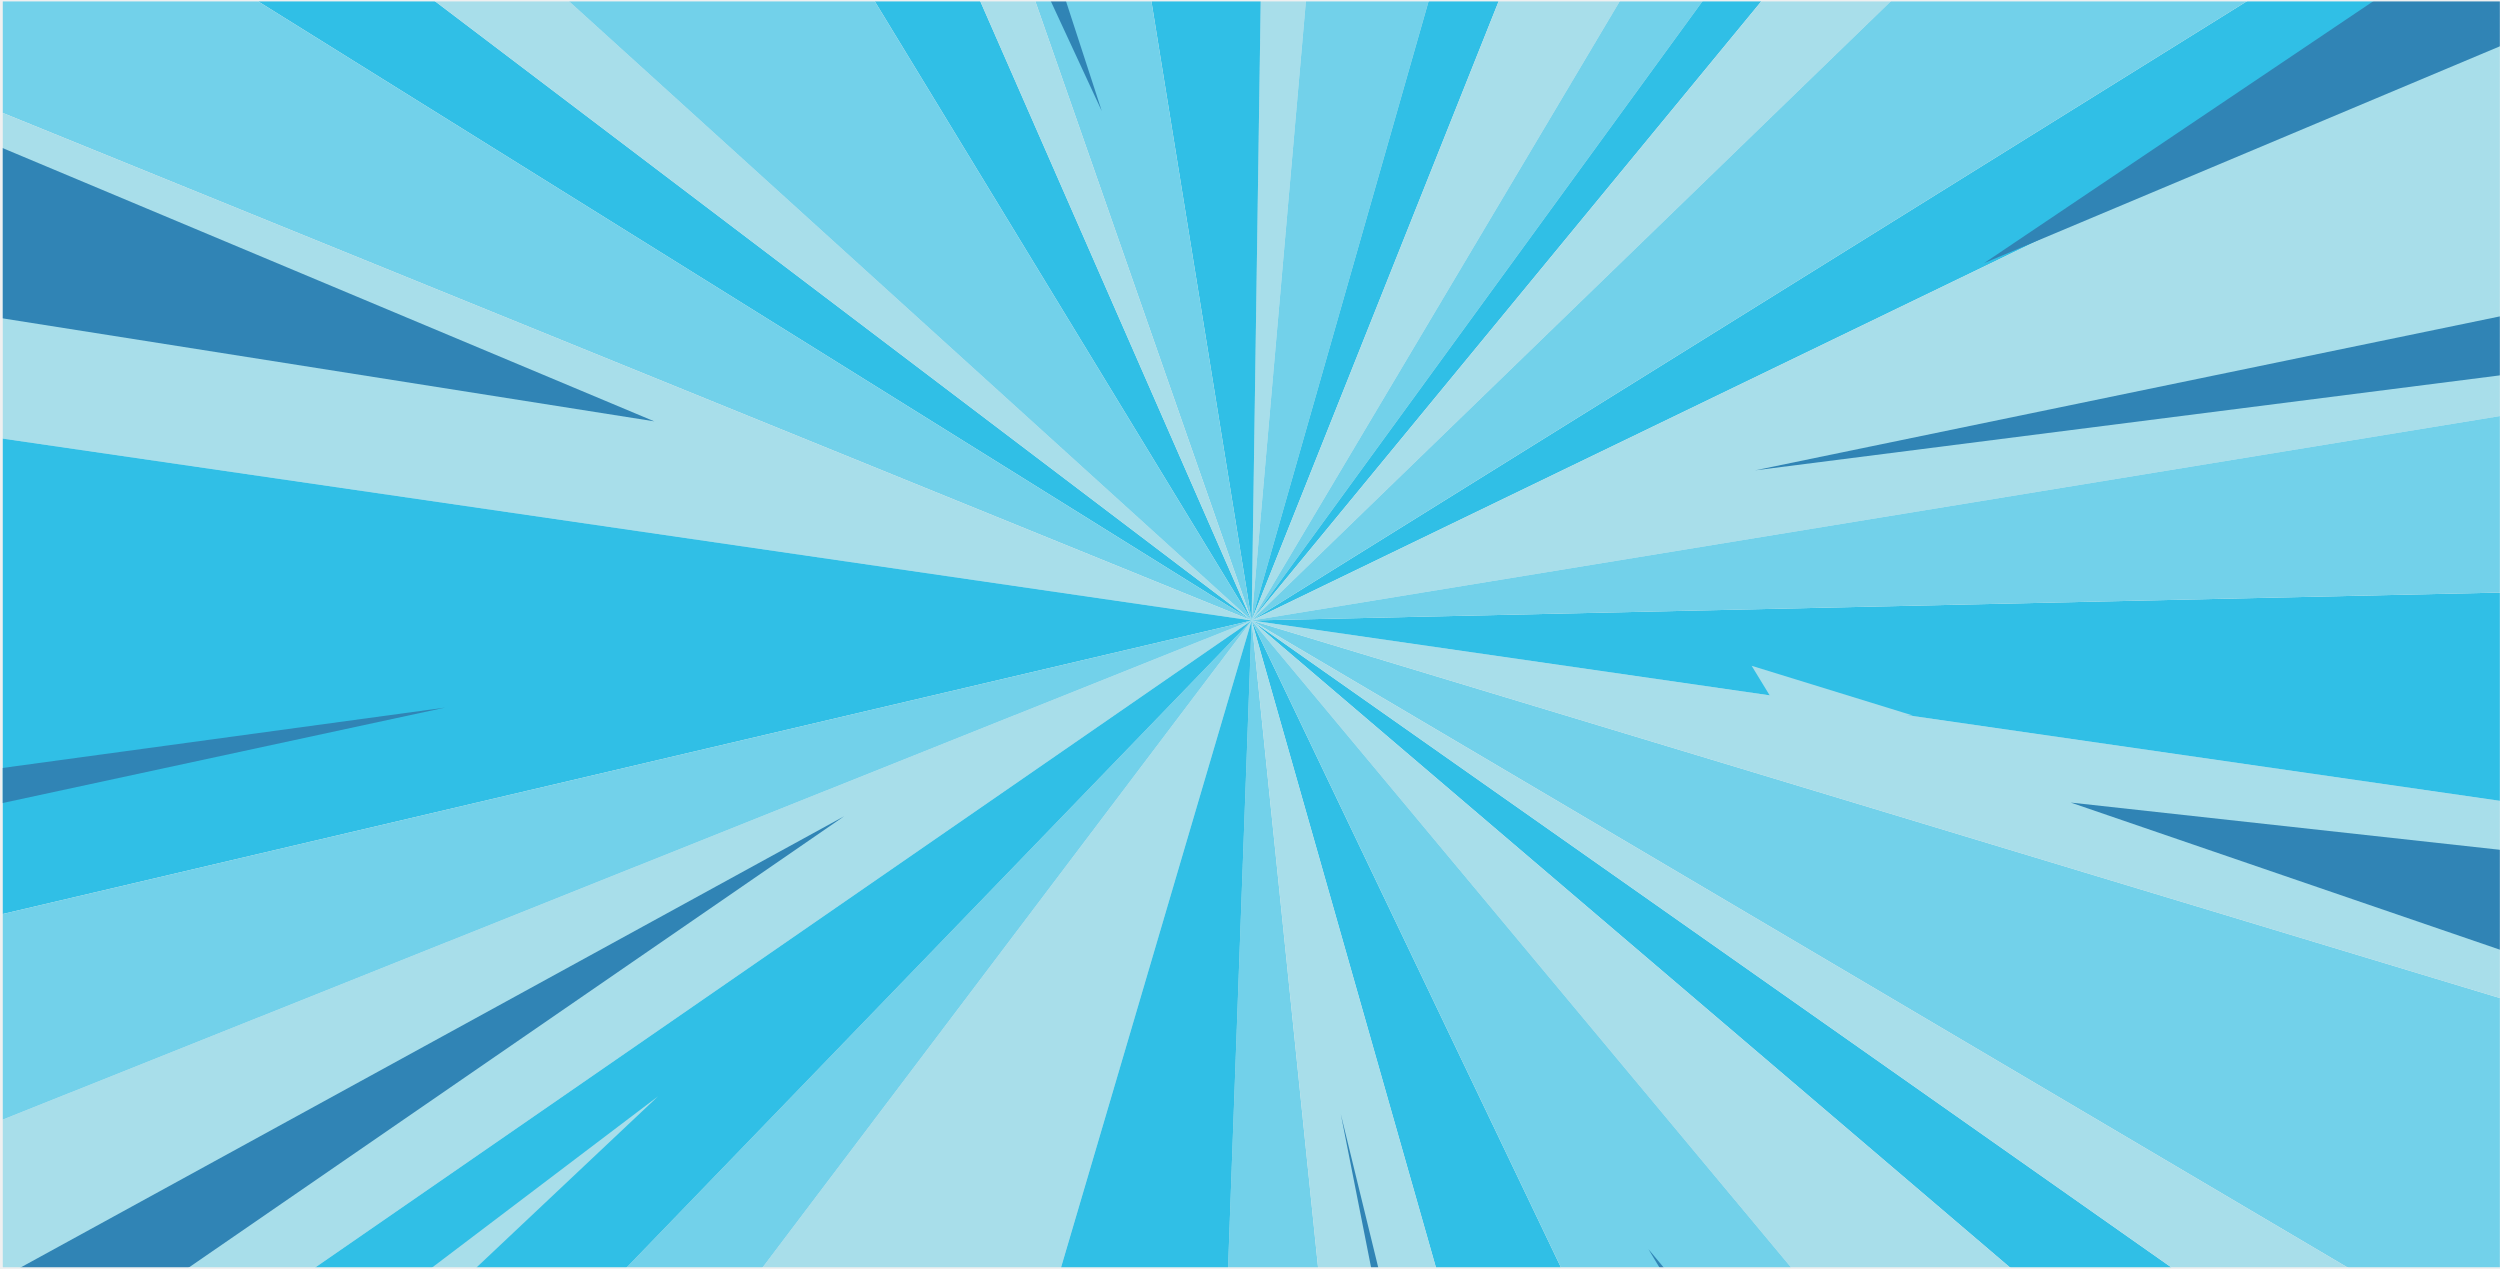
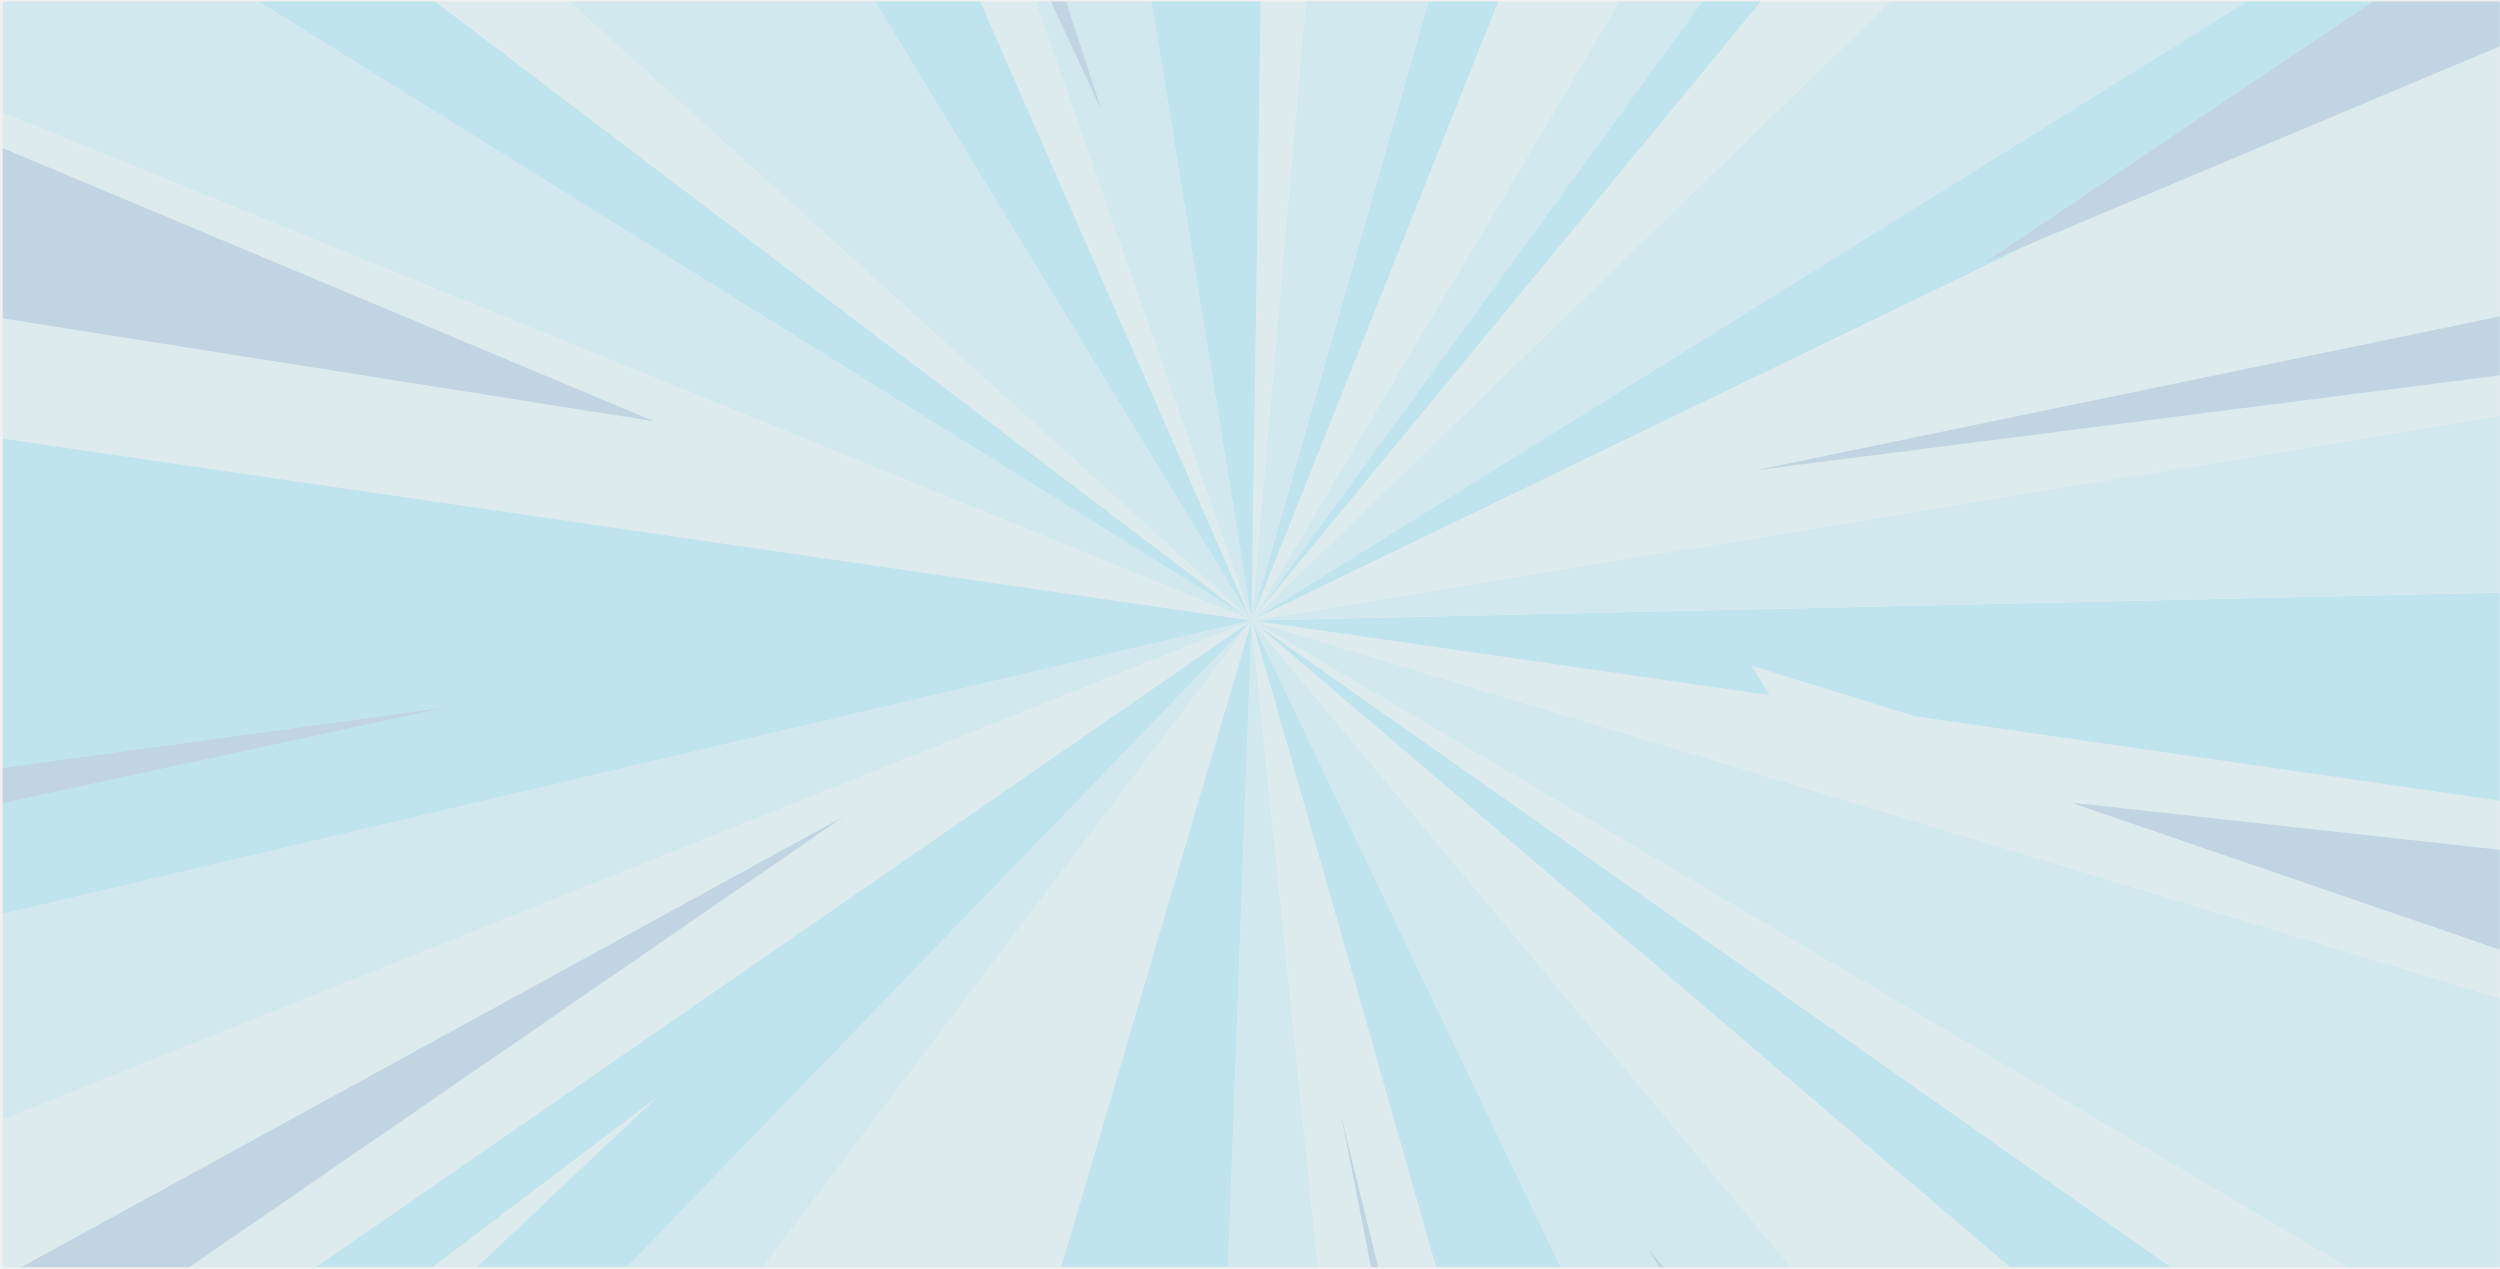
<svg xmlns="http://www.w3.org/2000/svg" width="1529" height="776" viewBox="0 0 1529 776" fill="none">
  <mask id="mask0_625_9228" style="mask-type:luminance" maskUnits="userSpaceOnUse" x="0" y="0" width="1529" height="776">
    <path d="M1528.91 0.877H0.003V775.045H1528.91V0.877Z" fill="white" />
  </mask>
  <g mask="url(#mask0_625_9228)">
-     <g opacity="0.8">
+     <g opacity="0.2">
      <path d="M961.514 1067.6H1094.47L765.495 379.497L961.514 1067.6Z" fill="#00B3E3" />
      <path d="M740.427 1067.6H836.143L765.495 379.497L740.427 1067.6Z" fill="#52C9E8" />
      <path d="M836.143 1067.6H961.514L765.495 379.497L836.143 1067.6Z" fill="#96D9E8" />
      <path d="M1529.3 830.414V610.529L765.495 379.497L1529.3 830.414Z" fill="#52C9E8" />
      <path d="M1529.3 1031.12V916.726L765.495 379.497L1529.3 1031.12Z" fill="#00B3E3" />
      <path d="M245.329 1067.6H562.657C637.128 815.533 765.5 379.497 765.5 379.497L245.329 1067.6Z" fill="#96D9E8" />
      <path d="M1339.26 1067.6H1529.3V1031.12L765.495 379.497L1339.26 1067.6Z" fill="#96D9E8" />
      <path d="M1094.47 1067.6H1339.26L765.495 379.497L1094.47 1067.6Z" fill="#52C9E8" />
      <path d="M562.66 1067.6H740.436L765.503 379.497C765.503 379.497 637.131 815.533 562.66 1067.6Z" fill="#00B3E3" />
      <path d="M1.693 -199.703V-96.488L765.495 379.497L1.693 -199.703Z" fill="#00B3E3" />
      <path d="M1.693 -96.487V69.07L765.495 379.497L1.693 -96.487Z" fill="#52C9E8" />
      <path d="M6.941 -308.609H1.693V-199.703L765.495 379.497L6.941 -308.609Z" fill="#96D9E8" />
      <path d="M1.693 69.069V268.26L765.495 379.496L1.693 69.069Z" fill="#96D9E8" />
      <path d="M100.76 1067.6H245.33L765.493 379.497L100.76 1067.6Z" fill="#52C9E8" />
      <path d="M1.693 684.748V907.221L765.495 379.497L1.693 684.748Z" fill="#96D9E8" />
      <path d="M1.693 268.26V559.003L765.495 379.497L1.693 268.26Z" fill="#00B3E3" />
      <path d="M1.693 907.221V1067.6H100.762L765.495 379.497L1.693 907.221Z" fill="#00B3E3" />
      <path d="M1.693 559.003V684.748L765.495 379.497L1.693 559.003Z" fill="#52C9E8" />
      <path d="M1529.3 916.726V830.414L765.495 379.497L1529.3 916.726Z" fill="#96D9E8" />
      <path d="M825.807 -308.609H775.576L765.495 379.497L825.807 -308.609Z" fill="#96D9E8" />
      <path d="M775.577 -308.609H654.132L765.495 379.497L775.577 -308.609Z" fill="#00B3E3" />
      <path d="M962.135 -308.609H825.807L765.495 379.497L962.135 -308.609Z" fill="#52C9E8" />
      <path d="M1040.01 -308.609H962.135L765.495 379.497L1040.01 -308.609Z" fill="#00B3E3" />
      <path d="M1529.3 610.528V489.844L765.495 379.497L1529.3 610.528Z" fill="#96D9E8" />
      <path d="M463.972 -308.609H346.7L765.493 379.497L463.972 -308.609Z" fill="#00B3E3" />
      <path d="M765.494 379.497L346.701 -308.609H6.94L765.494 379.497Z" fill="#52C9E8" />
      <path d="M654.133 -308.609H525.131L765.497 379.497L654.133 -308.609Z" fill="#52C9E8" />
      <path d="M1174.55 -308.609H1040.01L765.495 379.497L1174.55 -308.609Z" fill="#96D9E8" />
      <path d="M525.131 -308.609H463.975L765.496 379.497L525.131 -308.609Z" fill="#96D9E8" />
      <path d="M1266.46 -308.609H1174.55L765.495 379.497L1266.46 -308.609Z" fill="#52C9E8" />
      <path d="M1529.3 10.356V-95.748L765.495 379.498L1529.3 10.356Z" fill="#00B3E3" />
      <path d="M1529.3 254.413V10.356L765.495 379.498L1529.3 254.413Z" fill="#96D9E8" />
      <path d="M1529.3 489.845V362.401L765.495 379.497L1529.3 489.845Z" fill="#00B3E3" />
      <path d="M1529.3 362.4V254.411L765.495 379.496L1529.3 362.4Z" fill="#52C9E8" />
      <path d="M1331.93 -308.609H1266.46L765.495 379.497L1331.93 -308.609Z" fill="#00B3E3" />
      <path d="M1475.8 -308.609H1331.93L765.495 379.497L1475.8 -308.609Z" fill="#96D9E8" />
      <path d="M1529.3 -95.749V-308.609H1475.8L765.495 379.497L1529.3 -95.749Z" fill="#52C9E8" />
      <path d="M268.552 813.691L200.595 887.115L334.287 783.161L284.797 781.441L402.483 670.491L221.721 807.461L268.552 813.691Z" fill="#96D9E8" />
      <path d="M1112.84 435.594L1170.01 437.644L1071.3 407.194L1094.16 444.683L1000.65 430.562L1132.9 474.052L1112.84 435.594Z" fill="#96D9E8" />
      <mask id="mask1_625_9228" style="mask-type:luminance" maskUnits="userSpaceOnUse" x="1" y="-309" width="1529" height="1377">
        <path d="M1529.3 -308.608H1.689V1067.61H1529.3V-308.608Z" fill="white" />
      </mask>
      <g mask="url(#mask1_625_9228)">
        <path d="M2122.19 -221.055L1213.49 160.911L2083.09 -424.252L2122.19 -221.055Z" fill="#0069A6" />
        <path d="M1691.22 208.88L1073.39 287.666L1686.6 160.91L1691.22 208.88Z" fill="#0069A6" />
        <path d="M1964.64 730.204L1266.46 490.85L1973.69 568.668L1964.64 730.204Z" fill="#0069A6" />
        <path d="M1634.08 1804.96L1008.18 763.981L1740.23 1644.17L1634.08 1804.96Z" fill="#0069A6" />
        <path d="M1007.11 1628.45L819.998 681.258L1047.06 1611.51L1007.11 1628.45Z" fill="#0069A6" />
        <path d="M-314.778 954.576L516.287 499.215L-293.366 1056.72L-314.778 954.576Z" fill="#0069A6" />
        <path d="M-348.711 517.467L272.305 432.746L-344.068 565.688L-348.711 517.467Z" fill="#0069A6" />
        <path d="M-375.696 -67.657L400.145 257.695L-424.438 127.384L-375.696 -67.657Z" fill="#0069A6" />
        <path d="M324.1 -1006.07L673.853 67.947L202.312 -948.88L324.1 -1006.07Z" fill="#0069A6" />
      </g>
    </g>
  </g>
</svg>
